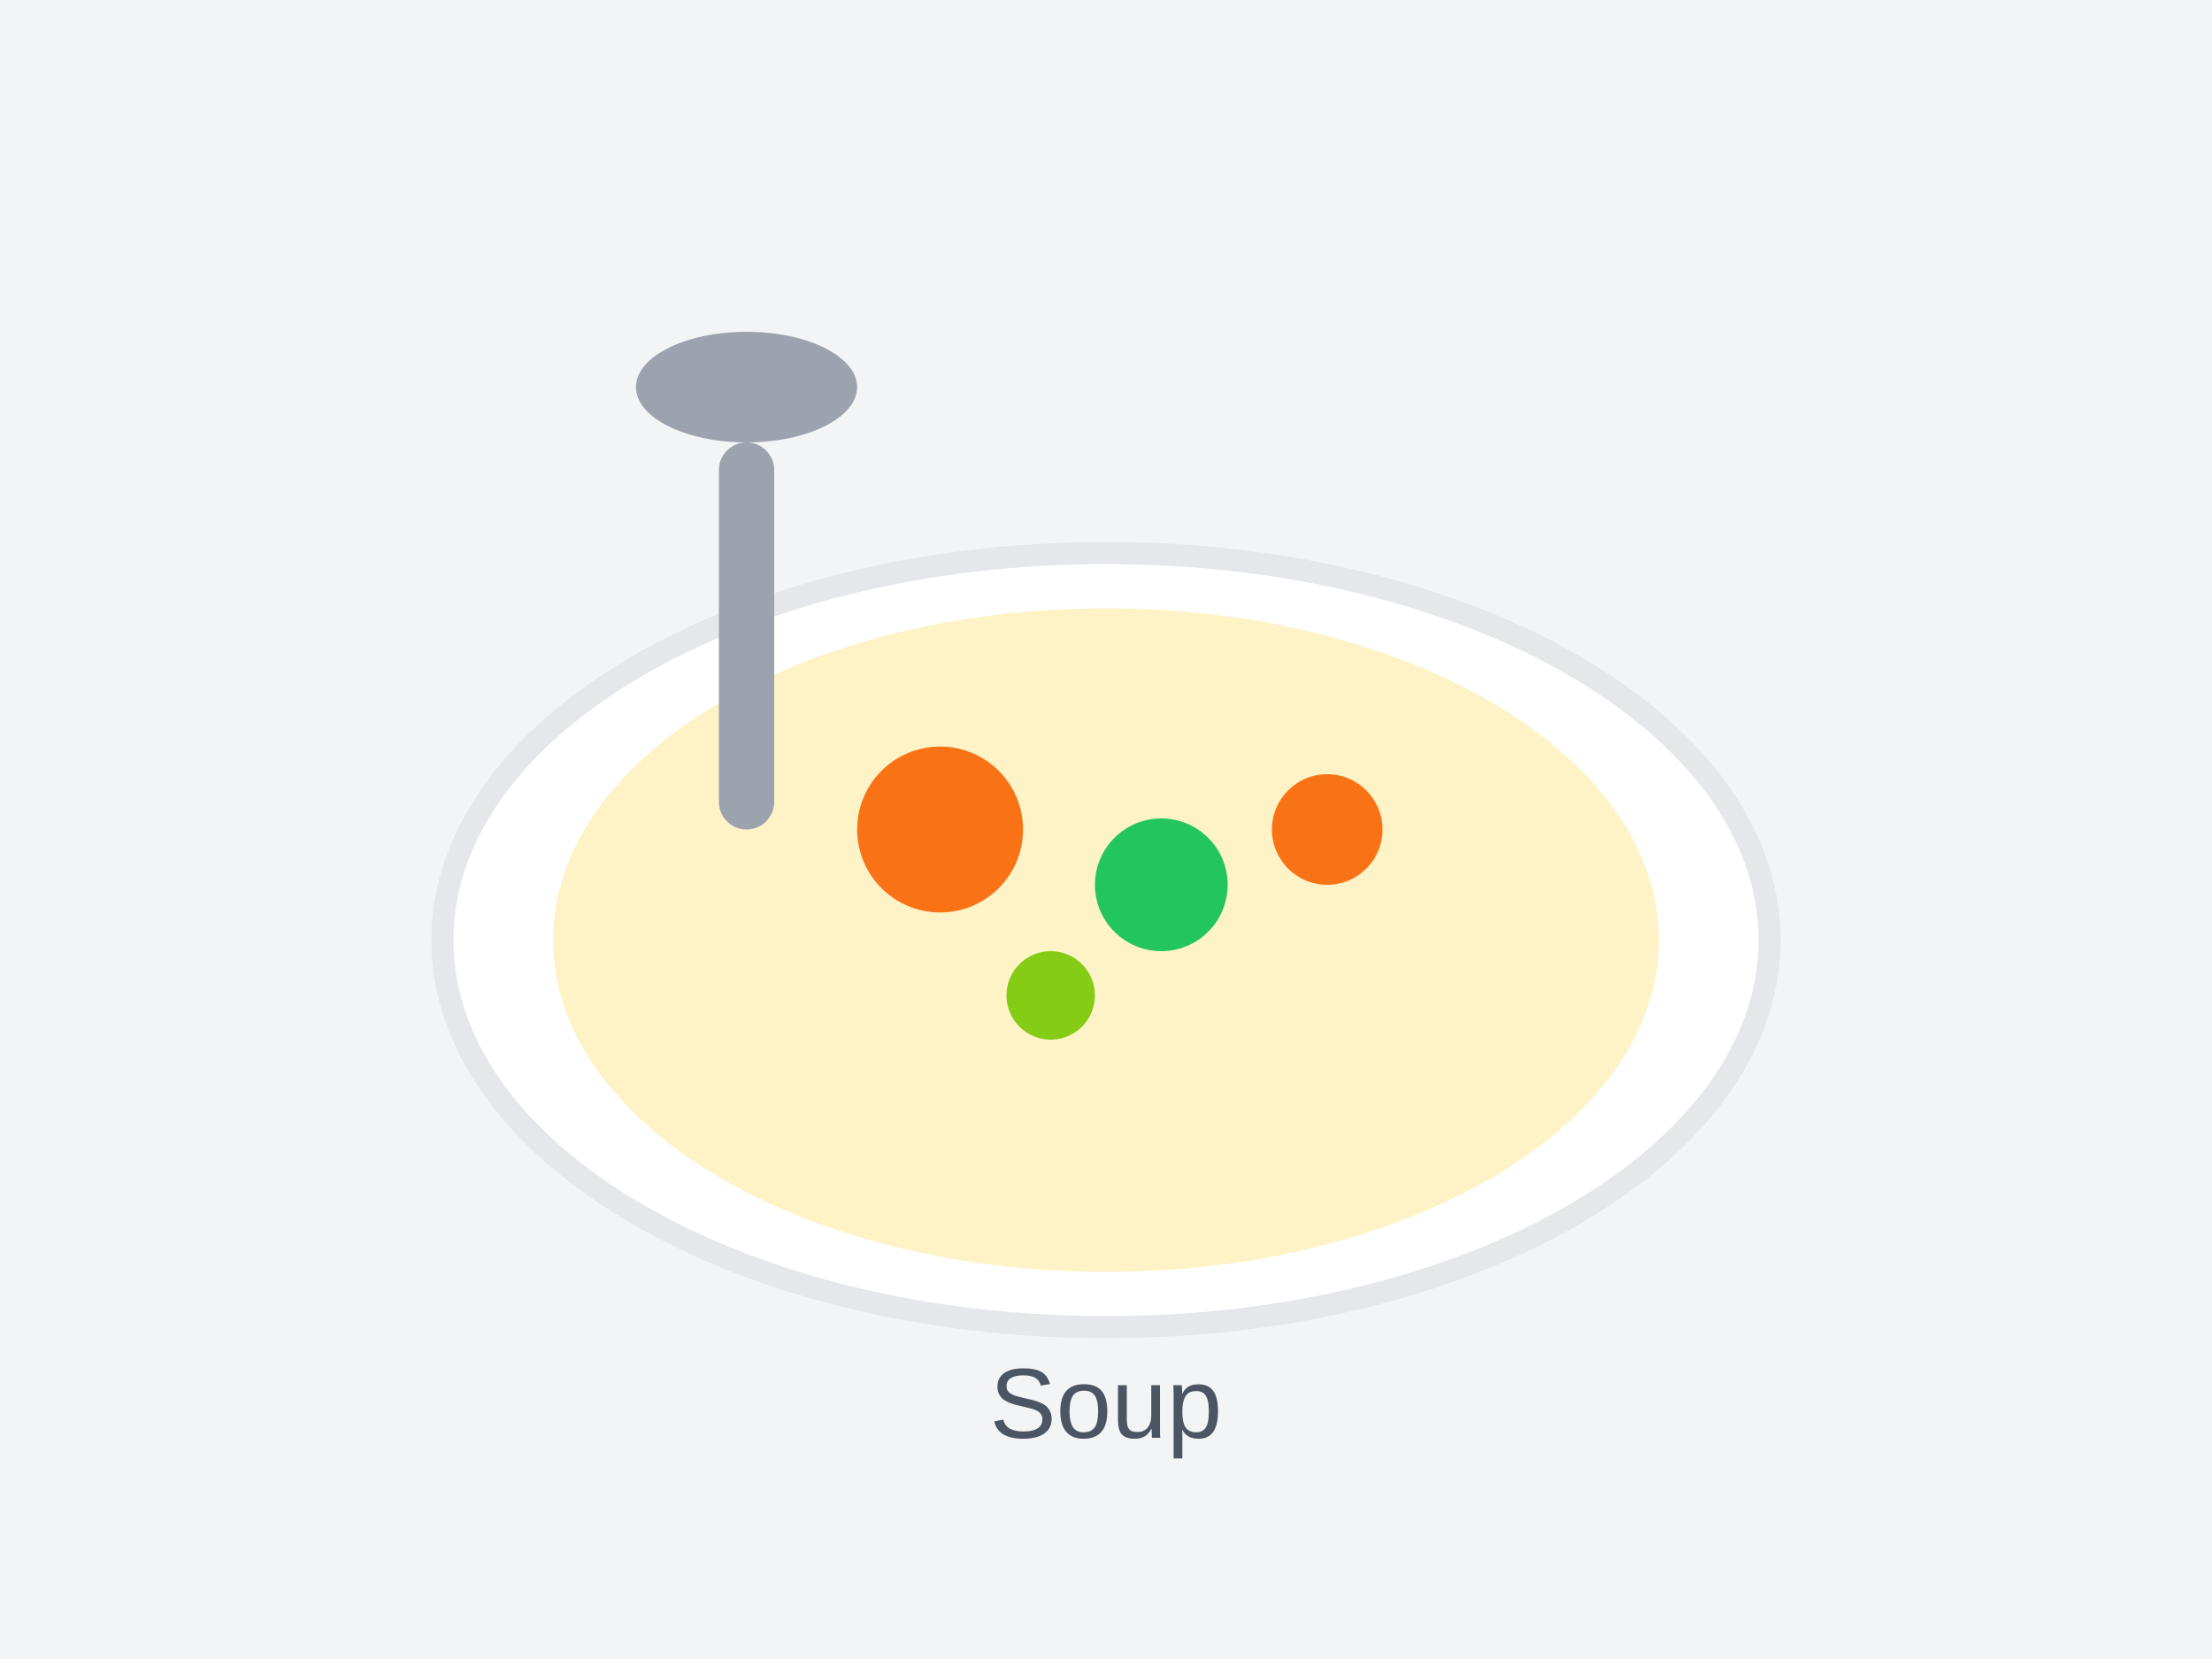
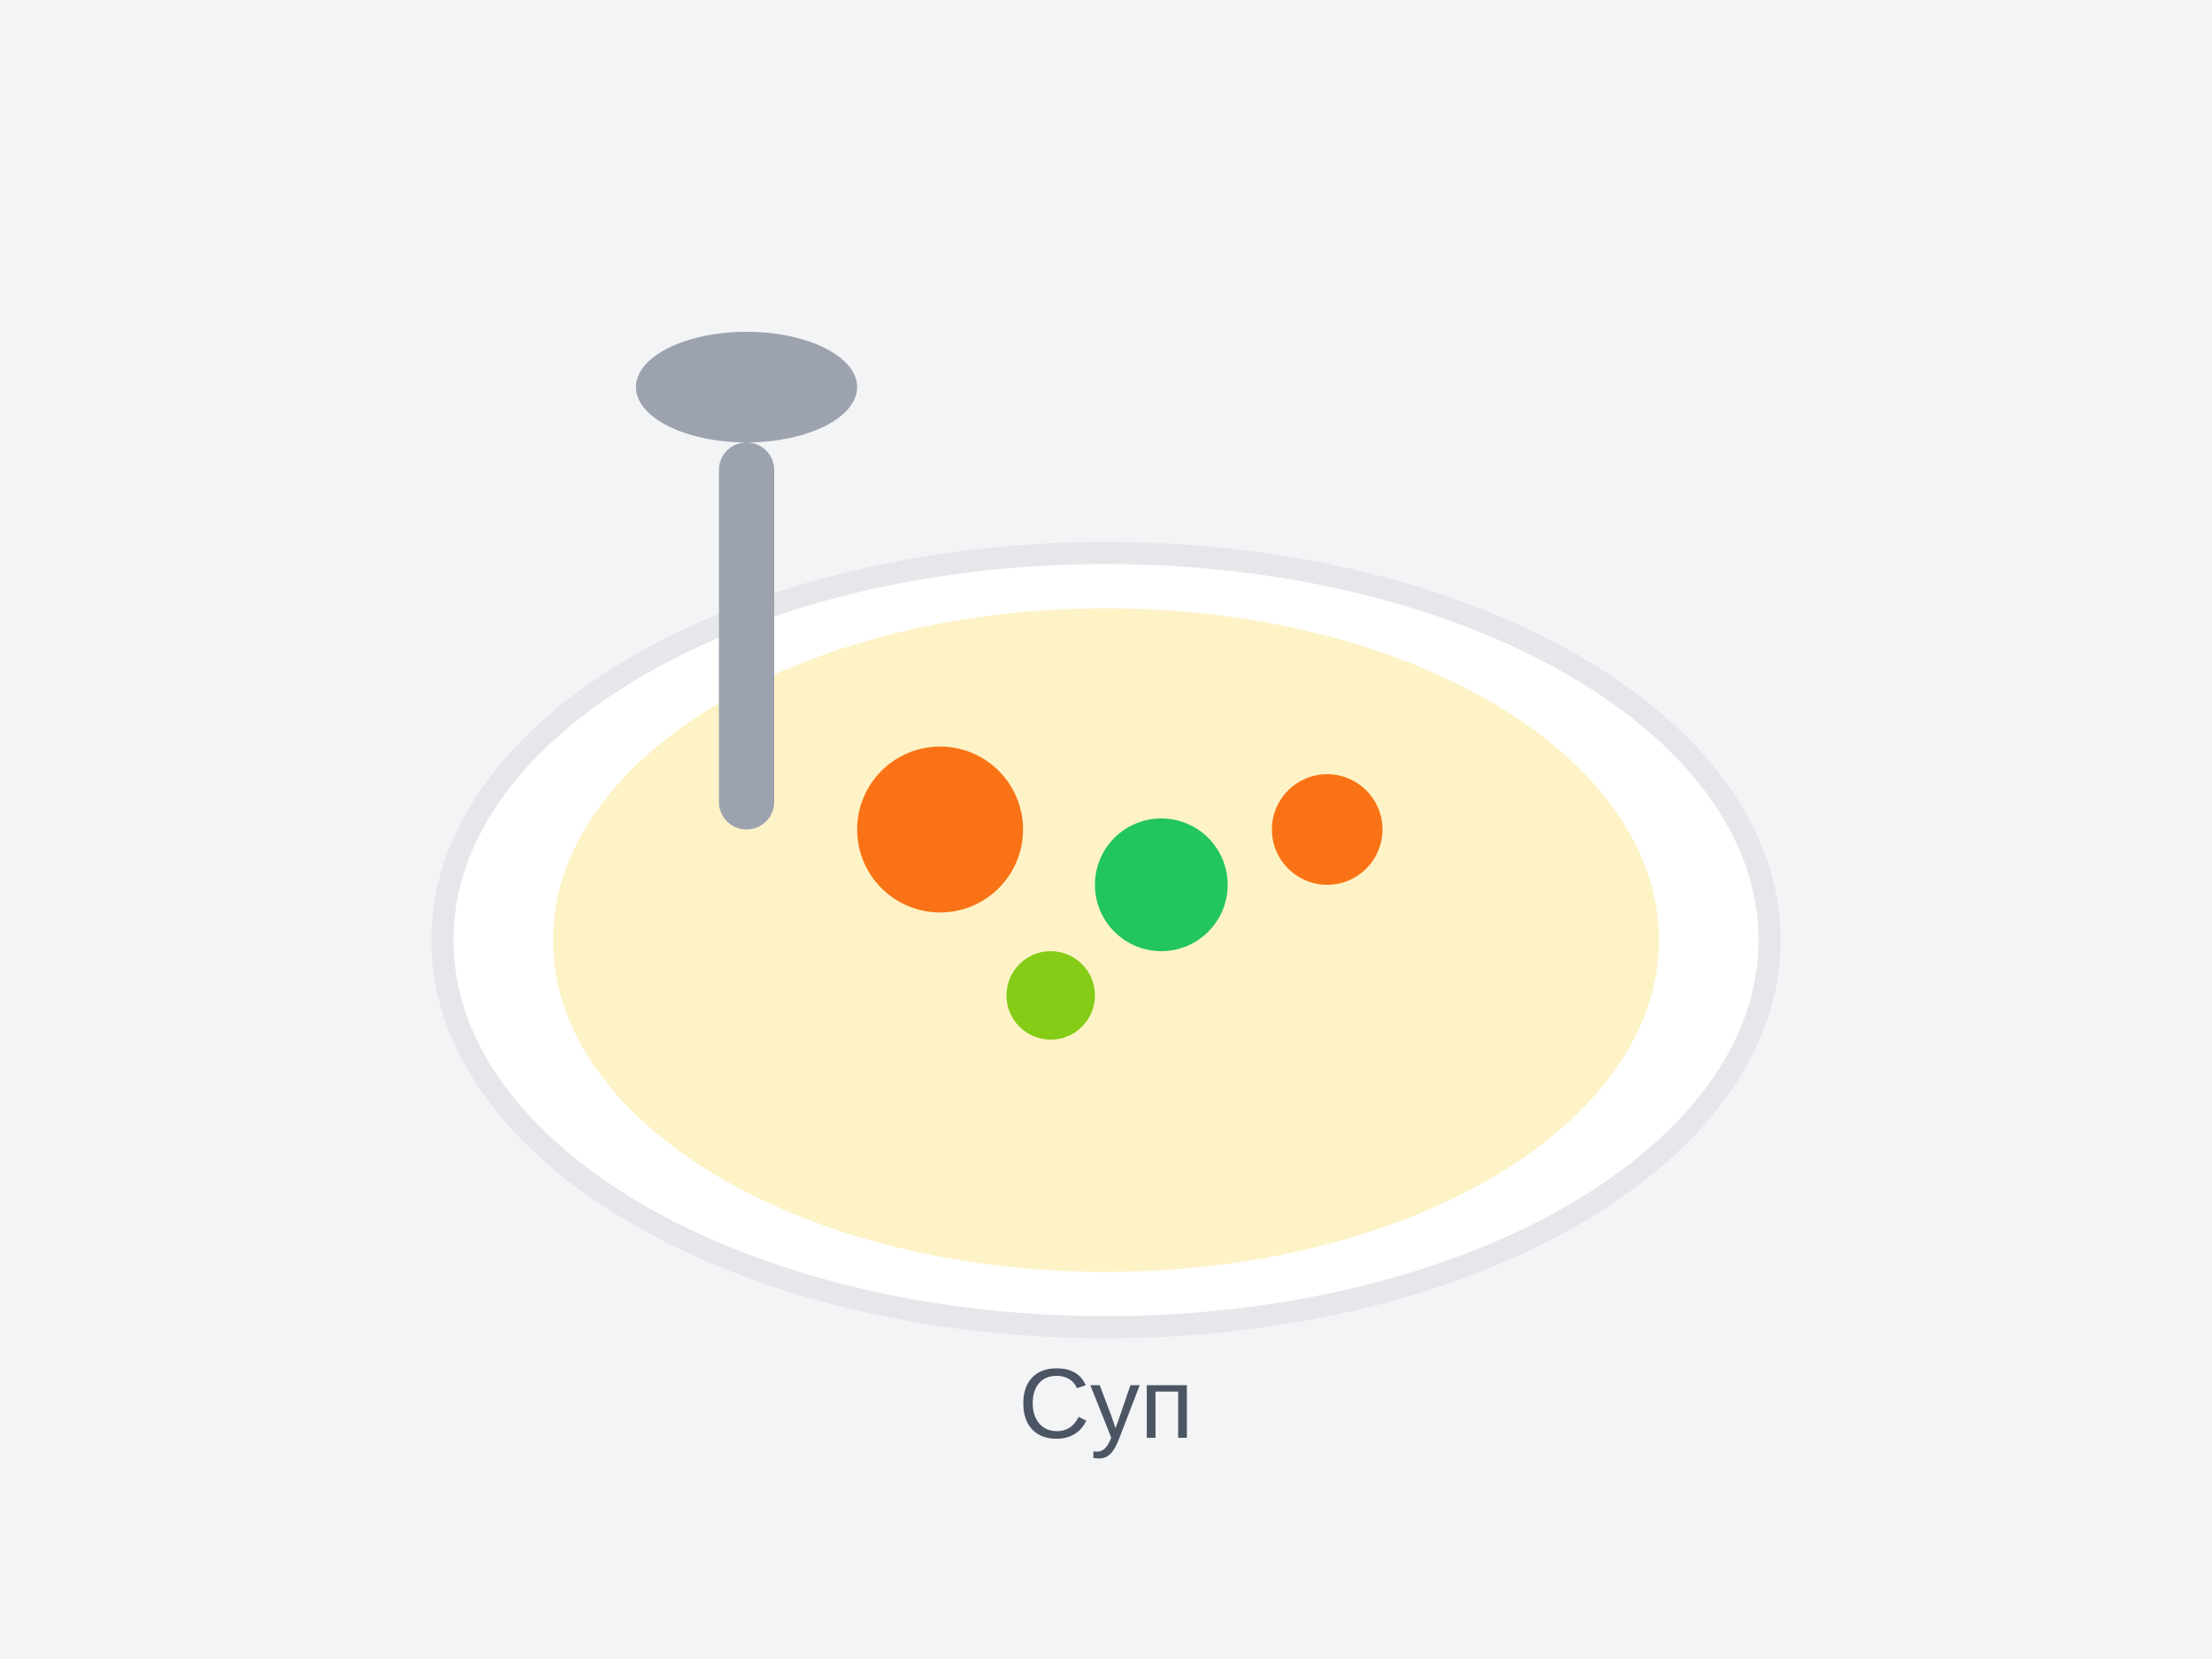
<svg xmlns="http://www.w3.org/2000/svg" width="400" height="300" viewBox="0 0 400 300">
  <rect width="400" height="300" fill="#f3f4f6" />
  <ellipse cx="200" cy="170" rx="120" ry="70" fill="#ffffff" stroke="#e5e7eb" stroke-width="4" />
  <ellipse cx="200" cy="170" rx="100" ry="60" fill="#fef3c7" />
  <circle cx="170" cy="150" r="15" fill="#f97316" />
  <circle cx="210" cy="160" r="12" fill="#22c55e" />
  <circle cx="240" cy="150" r="10" fill="#f97316" />
  <circle cx="190" cy="180" r="8" fill="#84cc16" />
  <rect x="130" y="80" width="10" height="70" rx="5" fill="#9ca3af" />
  <ellipse cx="135" cy="70" rx="20" ry="10" fill="#9ca3af" />
-   <text x="200" y="260" font-family="Arial" font-size="18" text-anchor="middle" fill="#4b5563">Soup</text>
+   <text x="200" y="260" font-family="Arial" font-size="18" text-anchor="middle" fill="#4b5563">Суп</text>
</svg>
